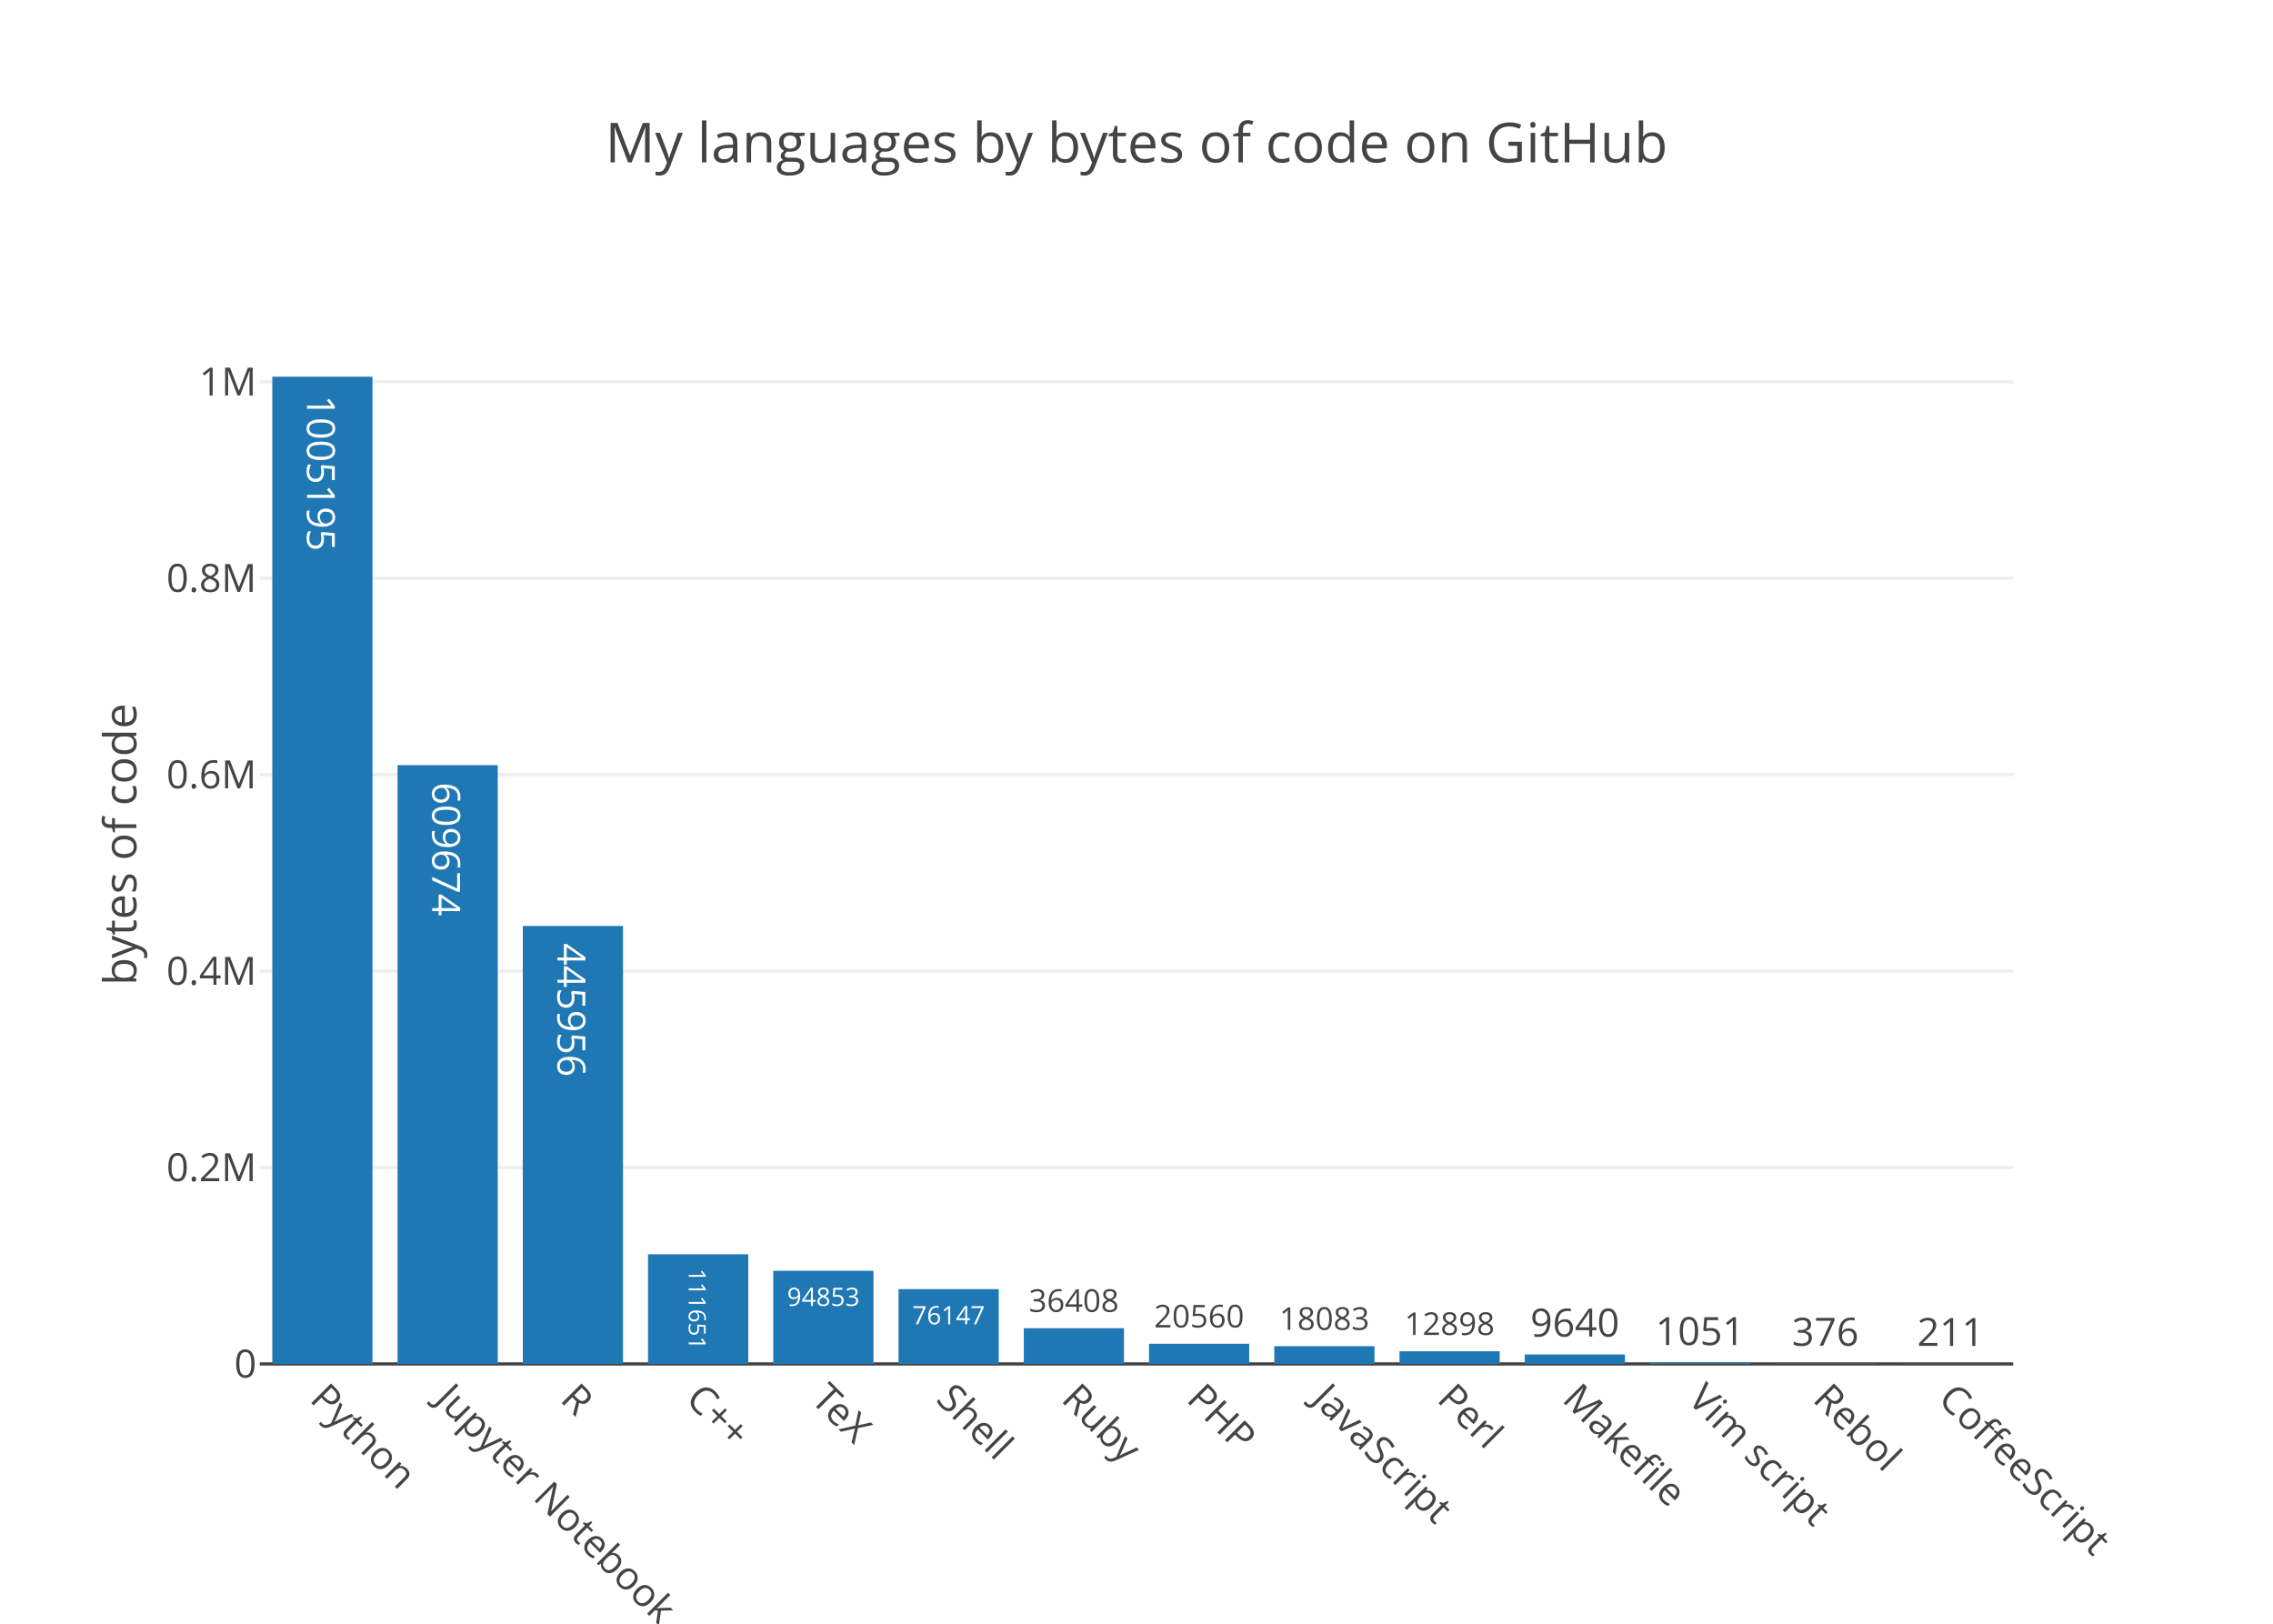
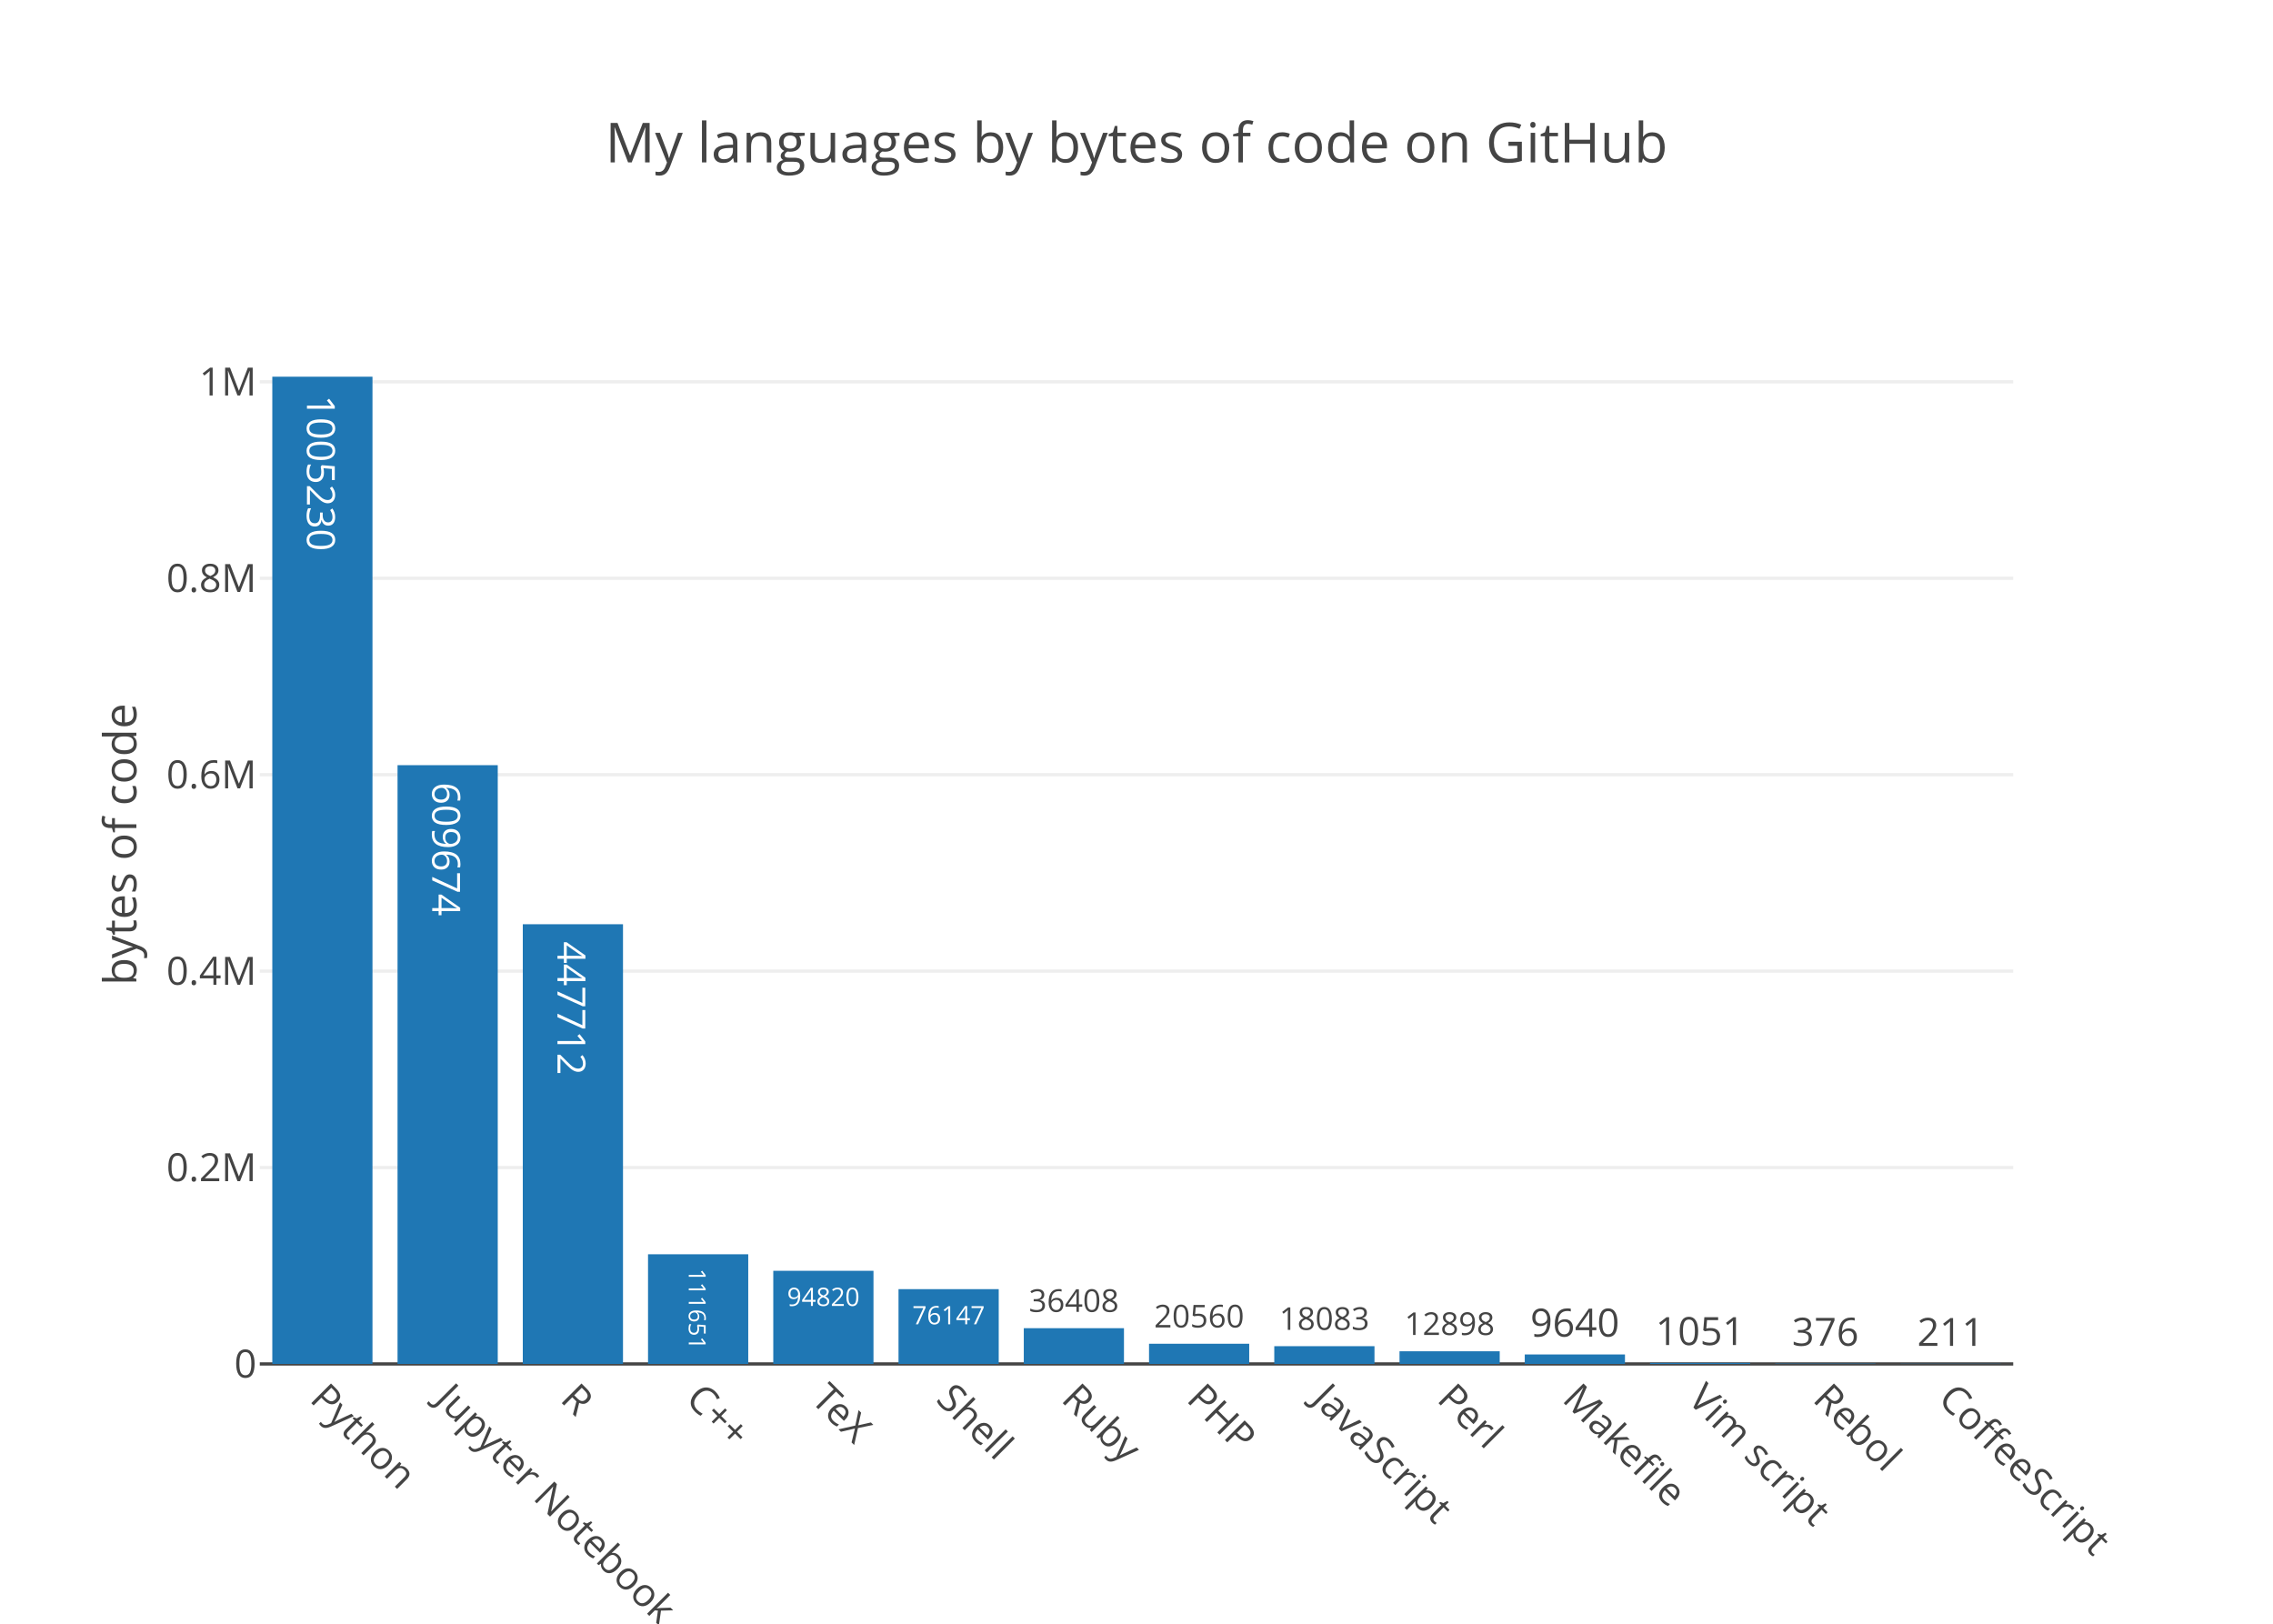
<svg xmlns="http://www.w3.org/2000/svg" class="main-svg" width="700" height="500" viewBox="0 0 700 500">
  <rect x="0" y="0" width="700" height="500" style="fill: rgb(255, 255, 255); fill-opacity: 1;" />
-   <defs id="defs-e62539">
+   <defs id="defs-38a081">
    <g class="clips">
-       <clipPath id="clipe62539xyplot" class="plotclip">
+       <clipPath id="clip38a081xyplot" class="plotclip">
        <rect width="540" height="320" />
      </clipPath>
-       <clipPath class="axesclip" id="clipe62539x">
+       <clipPath class="axesclip" id="clip38a081x">
        <rect x="80" y="0" width="540" height="500" />
      </clipPath>
-       <clipPath class="axesclip" id="clipe62539y">
+       <clipPath class="axesclip" id="clip38a081y">
        <rect x="0" y="100" width="700" height="320" />
      </clipPath>
-       <clipPath class="axesclip" id="clipe62539xy">
+       <clipPath class="axesclip" id="clip38a081xy">
        <rect x="80" y="100" width="540" height="320" />
      </clipPath>
    </g>
    <g class="gradients" />
  </defs>
  <g class="bglayer" />
  <g class="layer-below">
    <g class="imagelayer" />
    <g class="shapelayer" />
  </g>
  <g class="cartesianlayer">
    <g class="subplot xy">
      <g class="layer-subplot">
        <g class="shapelayer" />
        <g class="imagelayer" />
      </g>
      <g class="gridlayer">
        <g class="x" />
        <g class="y">
-           <path class="ygrid crisp" transform="translate(0,359.51)" d="M80,0h540" style="stroke: rgb(238, 238, 238); stroke-opacity: 1; stroke-width: 1px;" />
+           <path class="ygrid crisp" transform="translate(0,359.52)" d="M80,0h540" style="stroke: rgb(238, 238, 238); stroke-opacity: 1; stroke-width: 1px;" />
          <path class="ygrid crisp" transform="translate(0,299.03)" d="M80,0h540" style="stroke: rgb(238, 238, 238); stroke-opacity: 1; stroke-width: 1px;" />
-           <path class="ygrid crisp" transform="translate(0,238.54)" d="M80,0h540" style="stroke: rgb(238, 238, 238); stroke-opacity: 1; stroke-width: 1px;" />
-           <path class="ygrid crisp" transform="translate(0,178.06)" d="M80,0h540" style="stroke: rgb(238, 238, 238); stroke-opacity: 1; stroke-width: 1px;" />
-           <path class="ygrid crisp" transform="translate(0,117.57)" d="M80,0h540" style="stroke: rgb(238, 238, 238); stroke-opacity: 1; stroke-width: 1px;" />
+           <path class="ygrid crisp" transform="translate(0,238.55)" d="M80,0h540" style="stroke: rgb(238, 238, 238); stroke-opacity: 1; stroke-width: 1px;" />
+           <path class="ygrid crisp" transform="translate(0,178.07)" d="M80,0h540" style="stroke: rgb(238, 238, 238); stroke-opacity: 1; stroke-width: 1px;" />
+           <path class="ygrid crisp" transform="translate(0,117.58)" d="M80,0h540" style="stroke: rgb(238, 238, 238); stroke-opacity: 1; stroke-width: 1px;" />
        </g>
      </g>
      <g class="zerolinelayer">
        <path class="yzl zl crisp" transform="translate(0,420)" d="M80,0h540" style="stroke: rgb(68, 68, 68); stroke-opacity: 1; stroke-width: 1px;" />
      </g>
      <path class="xlines-below" />
      <path class="ylines-below" />
      <g class="overlines-below" />
      <g class="xaxislayer-below" />
      <g class="yaxislayer-below" />
      <g class="overaxes-below" />
-       <g class="plot" transform="translate(80, 100)" clip-path="url('#clipe62539xyplot')">
+       <g class="plot" transform="translate(80, 100)" clip-path="url('#clip38a081xyplot')">
        <g class="barlayer mlayer">
          <g class="trace bars" style="opacity: 1;">
            <g class="points">
              <g class="point">
                <path d="M3.86,320V16H34.71V320Z" style="vector-effect: non-scaling-stroke; opacity: 1; stroke-width: 0px; fill: rgb(31, 119, 180); fill-opacity: 1;" />
-                 <text class="bartext bartext-inside" transform="translate(19.27719 50.44531)rotate(90 0.0078125 -4.75) " text-anchor="middle" data-notex="1" x="0" y="0" style="font-family: 'Open Sans', verdana, arial, sans-serif; font-size: 12px; fill: rgb(255, 255, 255); fill-opacity: 1; white-space: pre;">1005195</text>
+                 <text class="bartext bartext-inside" transform="translate(19.27719 50.44531)rotate(90 0.0078125 -4.75) " text-anchor="middle" data-notex="1" x="0" y="0" style="font-family: 'Open Sans', verdana, arial, sans-serif; font-size: 12px; fill: rgb(255, 255, 255); fill-opacity: 1; white-space: pre;">1005230</text>
              </g>
              <g class="point">
                <path d="M42.43,320V135.62H73.29V320Z" style="vector-effect: non-scaling-stroke; opacity: 1; stroke-width: 0px; fill: rgb(31, 119, 180); fill-opacity: 1;" />
                <text class="bartext bartext-inside" transform="translate(57.85219 166.2528)rotate(90 0.0078125 -4.75) " text-anchor="middle" data-notex="1" x="0" y="0" style="font-family: 'Open Sans', verdana, arial, sans-serif; font-size: 12px; fill: rgb(255, 255, 255); fill-opacity: 1; white-space: pre;">609674</text>
              </g>
              <g class="point">
-                 <path d="M81,320V185.13H111.86V320Z" style="vector-effect: non-scaling-stroke; opacity: 1; stroke-width: 0px; fill: rgb(31, 119, 180); fill-opacity: 1;" />
-                 <text class="bartext bartext-inside" transform="translate(96.42219 215.7628)rotate(90 0.0078125 -4.75) " text-anchor="middle" data-notex="1" x="0" y="0" style="font-family: 'Open Sans', verdana, arial, sans-serif; font-size: 12px; fill: rgb(255, 255, 255); fill-opacity: 1; white-space: pre;">445956</text>
+                 <path d="M81,320V184.6H111.86V320Z" style="vector-effect: non-scaling-stroke; opacity: 1; stroke-width: 0px; fill: rgb(31, 119, 180); fill-opacity: 1;" />
+                 <text class="bartext bartext-inside" transform="translate(96.42219 215.2328)rotate(90 0.0078125 -4.75) " text-anchor="middle" data-notex="1" x="0" y="0" style="font-family: 'Open Sans', verdana, arial, sans-serif; font-size: 12px; fill: rgb(255, 255, 255); fill-opacity: 1; white-space: pre;">447712</text>
              </g>
              <g class="point">
                <path d="M119.57,320V286.23H150.43V320Z" style="vector-effect: non-scaling-stroke; opacity: 1; stroke-width: 0px; fill: rgb(31, 119, 180); fill-opacity: 1;" />
                <text class="bartext bartext-inside" transform="translate(134.9953 305.9972)scale(0.6067873) rotate(90 0.0078125 -4.75) " text-anchor="middle" data-notex="1" x="0" y="0" style="font-family: 'Open Sans', verdana, arial, sans-serif; font-size: 12px; fill: rgb(255, 255, 255); fill-opacity: 1; white-space: pre;">111651</text>
              </g>
              <g class="point">
-                 <path d="M158.14,320V291.31H189V320Z" style="vector-effect: non-scaling-stroke; opacity: 1; stroke-width: 0px; fill: rgb(31, 119, 180); fill-opacity: 1;" />
-                 <text class="bartext bartext-inside" transform="translate(173.5649 302.1316)scale(0.6517984) " text-anchor="middle" data-notex="1" x="0" y="0" style="font-family: 'Open Sans', verdana, arial, sans-serif; font-size: 12px; fill: rgb(255, 255, 255); fill-opacity: 1; white-space: pre;">94853</text>
+                 <path d="M158.14,320V291.32H189V320Z" style="vector-effect: non-scaling-stroke; opacity: 1; stroke-width: 0px; fill: rgb(31, 119, 180); fill-opacity: 1;" />
+                 <text class="bartext bartext-inside" transform="translate(173.5649 302.1416)scale(0.6517984) " text-anchor="middle" data-notex="1" x="0" y="0" style="font-family: 'Open Sans', verdana, arial, sans-serif; font-size: 12px; fill: rgb(255, 255, 255); fill-opacity: 1; white-space: pre;">94820</text>
              </g>
              <g class="point">
                <path d="M196.71,320V296.97H227.57V320Z" style="vector-effect: non-scaling-stroke; opacity: 1; stroke-width: 0px; fill: rgb(31, 119, 180); fill-opacity: 1;" />
                <text class="bartext bartext-inside" transform="translate(212.1349 307.7916)scale(0.6517984) " text-anchor="middle" data-notex="1" x="0" y="0" style="font-family: 'Open Sans', verdana, arial, sans-serif; font-size: 12px; fill: rgb(255, 255, 255); fill-opacity: 1; white-space: pre;">76147</text>
              </g>
              <g class="point">
                <path d="M235.29,320V308.99H266.14V320Z" style="vector-effect: non-scaling-stroke; opacity: 1; stroke-width: 0px; fill: rgb(31, 119, 180); fill-opacity: 1;" />
                <text class="bartext bartext-outside" transform="translate(250.7087 303.9679)scale(0.8088488) " text-anchor="middle" data-notex="1" x="0" y="0" style="font-family: 'Open Sans', verdana, arial, sans-serif; font-size: 12px; fill: rgb(68, 68, 68); fill-opacity: 1; white-space: pre;">36408</text>
              </g>
              <g class="point">
                <path d="M273.86,320V313.78H304.71V320Z" style="vector-effect: non-scaling-stroke; opacity: 1; stroke-width: 0px; fill: rgb(31, 119, 180); fill-opacity: 1;" />
                <text class="bartext bartext-outside" transform="translate(289.2787 308.7579)scale(0.8088488) " text-anchor="middle" data-notex="1" x="0" y="0" style="font-family: 'Open Sans', verdana, arial, sans-serif; font-size: 12px; fill: rgb(68, 68, 68); fill-opacity: 1; white-space: pre;">20560</text>
              </g>
              <g class="point">
                <path d="M312.43,320V314.53H343.29V320Z" style="vector-effect: non-scaling-stroke; opacity: 1; stroke-width: 0px; fill: rgb(31, 119, 180); fill-opacity: 1;" />
                <text class="bartext bartext-outside" transform="translate(327.8537 309.5072)scale(0.809111) " text-anchor="middle" data-notex="1" x="0" y="0" style="font-family: 'Open Sans', verdana, arial, sans-serif; font-size: 12px; fill: rgb(68, 68, 68); fill-opacity: 1; white-space: pre;">18083</text>
              </g>
              <g class="point">
                <path d="M351,320V316.1H381.86V320Z" style="vector-effect: non-scaling-stroke; opacity: 1; stroke-width: 0px; fill: rgb(31, 119, 180); fill-opacity: 1;" />
                <text class="bartext bartext-outside" transform="translate(366.4237 311.0772)scale(0.809111) " text-anchor="middle" data-notex="1" x="0" y="0" style="font-family: 'Open Sans', verdana, arial, sans-serif; font-size: 12px; fill: rgb(68, 68, 68); fill-opacity: 1; white-space: pre;">12898</text>
              </g>
              <g class="point">
                <path d="M389.57,320V317.08H420.43V320Z" style="vector-effect: non-scaling-stroke; opacity: 1; stroke-width: 0px; fill: rgb(31, 119, 180); fill-opacity: 1;" />
                <text class="bartext bartext-outside" transform="translate(404.9922 311.58)" text-anchor="middle" data-notex="1" x="0" y="0" style="font-family: 'Open Sans', verdana, arial, sans-serif; font-size: 12px; fill: rgb(68, 68, 68); fill-opacity: 1; white-space: pre;">9640</text>
              </g>
              <g class="point">
                <path d="M428.14,320V319.68H459V320Z" style="vector-effect: non-scaling-stroke; opacity: 1; stroke-width: 0px; fill: rgb(31, 119, 180); fill-opacity: 1;" />
                <text class="bartext bartext-outside" transform="translate(443.5622 314.18)" text-anchor="middle" data-notex="1" x="0" y="0" style="font-family: 'Open Sans', verdana, arial, sans-serif; font-size: 12px; fill: rgb(68, 68, 68); fill-opacity: 1; white-space: pre;">1051</text>
              </g>
              <g class="point">
                <path d="M466.71,320V319.89H497.57V320Z" style="vector-effect: non-scaling-stroke; opacity: 1; stroke-width: 0px; fill: rgb(31, 119, 180); fill-opacity: 1;" />
                <text class="bartext bartext-outside" transform="translate(482.14 314.39)" text-anchor="middle" data-notex="1" x="0" y="0" style="font-family: 'Open Sans', verdana, arial, sans-serif; font-size: 12px; fill: rgb(68, 68, 68); fill-opacity: 1; white-space: pre;">376</text>
              </g>
              <g class="point">
                <path d="M505.29,320V319.94H536.14V320Z" style="vector-effect: non-scaling-stroke; opacity: 1; stroke-width: 0px; fill: rgb(31, 119, 180); fill-opacity: 1;" />
                <text class="bartext bartext-outside" transform="translate(520.715 314.44)" text-anchor="middle" data-notex="1" x="0" y="0" style="font-family: 'Open Sans', verdana, arial, sans-serif; font-size: 12px; fill: rgb(68, 68, 68); fill-opacity: 1; white-space: pre;">211</text>
              </g>
            </g>
          </g>
        </g>
      </g>
      <g class="overplot" />
      <path class="xlines-above crisp" d="M0,0" style="fill: none;" />
      <path class="ylines-above crisp" d="M0,0" style="fill: none;" />
      <g class="overlines-above" />
      <g class="xaxislayer-above">
        <g class="xtick">
          <text text-anchor="start" x="0" y="433" transform="translate(99.29,0) rotate(45,0,427)" style="font-family: 'Open Sans', verdana, arial, sans-serif; font-size: 12px; fill: rgb(68, 68, 68); fill-opacity: 1; white-space: pre;">Python</text>
        </g>
        <g class="xtick">
          <text text-anchor="start" x="0" y="433" transform="translate(137.86,0) rotate(45,0,427)" style="font-family: 'Open Sans', verdana, arial, sans-serif; font-size: 12px; fill: rgb(68, 68, 68); fill-opacity: 1; white-space: pre;">Jupyter Notebook</text>
        </g>
        <g class="xtick">
          <text text-anchor="start" x="0" y="433" transform="translate(176.43,0) rotate(45,0,427)" style="font-family: 'Open Sans', verdana, arial, sans-serif; font-size: 12px; fill: rgb(68, 68, 68); fill-opacity: 1; white-space: pre;">R</text>
        </g>
        <g class="xtick">
          <text text-anchor="start" x="0" y="433" transform="translate(215,0) rotate(45,0,427)" style="font-family: 'Open Sans', verdana, arial, sans-serif; font-size: 12px; fill: rgb(68, 68, 68); fill-opacity: 1; white-space: pre;">C++</text>
        </g>
        <g class="xtick">
          <text text-anchor="start" x="0" y="433" transform="translate(253.57,0) rotate(45,0,427)" style="font-family: 'Open Sans', verdana, arial, sans-serif; font-size: 12px; fill: rgb(68, 68, 68); fill-opacity: 1; white-space: pre;">TeX</text>
        </g>
        <g class="xtick">
          <text text-anchor="start" x="0" y="433" transform="translate(292.14,0) rotate(45,0,427)" style="font-family: 'Open Sans', verdana, arial, sans-serif; font-size: 12px; fill: rgb(68, 68, 68); fill-opacity: 1; white-space: pre;">Shell</text>
        </g>
        <g class="xtick">
          <text text-anchor="start" x="0" y="433" transform="translate(330.71,0) rotate(45,0,427)" style="font-family: 'Open Sans', verdana, arial, sans-serif; font-size: 12px; fill: rgb(68, 68, 68); fill-opacity: 1; white-space: pre;">Ruby</text>
        </g>
        <g class="xtick">
          <text text-anchor="start" x="0" y="433" transform="translate(369.29,0) rotate(45,0,427)" style="font-family: 'Open Sans', verdana, arial, sans-serif; font-size: 12px; fill: rgb(68, 68, 68); fill-opacity: 1; white-space: pre;">PHP</text>
        </g>
        <g class="xtick">
          <text text-anchor="start" x="0" y="433" transform="translate(407.86,0) rotate(45,0,427)" style="font-family: 'Open Sans', verdana, arial, sans-serif; font-size: 12px; fill: rgb(68, 68, 68); fill-opacity: 1; white-space: pre;">JavaScript</text>
        </g>
        <g class="xtick">
          <text text-anchor="start" x="0" y="433" transform="translate(446.43,0) rotate(45,0,427)" style="font-family: 'Open Sans', verdana, arial, sans-serif; font-size: 12px; fill: rgb(68, 68, 68); fill-opacity: 1; white-space: pre;">Perl</text>
        </g>
        <g class="xtick">
          <text text-anchor="start" x="0" y="433" transform="translate(485,0) rotate(45,0,427)" style="font-family: 'Open Sans', verdana, arial, sans-serif; font-size: 12px; fill: rgb(68, 68, 68); fill-opacity: 1; white-space: pre;">Makefile</text>
        </g>
        <g class="xtick">
          <text text-anchor="start" x="0" y="433" transform="translate(523.57,0) rotate(45,0,427)" style="font-family: 'Open Sans', verdana, arial, sans-serif; font-size: 12px; fill: rgb(68, 68, 68); fill-opacity: 1; white-space: pre;">Vim script</text>
        </g>
        <g class="xtick">
          <text text-anchor="start" x="0" y="433" transform="translate(562.14,0) rotate(45,0,427)" style="font-family: 'Open Sans', verdana, arial, sans-serif; font-size: 12px; fill: rgb(68, 68, 68); fill-opacity: 1; white-space: pre;">Rebol</text>
        </g>
        <g class="xtick">
          <text text-anchor="start" x="0" y="433" transform="translate(600.71,0) rotate(45,0,427)" style="font-family: 'Open Sans', verdana, arial, sans-serif; font-size: 12px; fill: rgb(68, 68, 68); fill-opacity: 1; white-space: pre;">CoffeeScript</text>
        </g>
      </g>
      <g class="yaxislayer-above">
        <g class="ytick">
          <text text-anchor="end" x="79" y="4.2" transform="translate(0,420)" style="font-family: 'Open Sans', verdana, arial, sans-serif; font-size: 12px; fill: rgb(68, 68, 68); fill-opacity: 1; white-space: pre;">0</text>
        </g>
        <g class="ytick">
-           <text text-anchor="end" x="79" y="4.2" transform="translate(0,359.51)" style="font-family: 'Open Sans', verdana, arial, sans-serif; font-size: 12px; fill: rgb(68, 68, 68); fill-opacity: 1; white-space: pre;">0.2M</text>
+           <text text-anchor="end" x="79" y="4.2" transform="translate(0,359.52)" style="font-family: 'Open Sans', verdana, arial, sans-serif; font-size: 12px; fill: rgb(68, 68, 68); fill-opacity: 1; white-space: pre;">0.2M</text>
        </g>
        <g class="ytick">
          <text text-anchor="end" x="79" y="4.2" transform="translate(0,299.03)" style="font-family: 'Open Sans', verdana, arial, sans-serif; font-size: 12px; fill: rgb(68, 68, 68); fill-opacity: 1; white-space: pre;">0.4M</text>
        </g>
        <g class="ytick">
-           <text text-anchor="end" x="79" y="4.2" transform="translate(0,238.54)" style="font-family: 'Open Sans', verdana, arial, sans-serif; font-size: 12px; fill: rgb(68, 68, 68); fill-opacity: 1; white-space: pre;">0.6M</text>
-         </g>
-         <g class="ytick">
-           <text text-anchor="end" x="79" y="4.2" transform="translate(0,178.06)" style="font-family: 'Open Sans', verdana, arial, sans-serif; font-size: 12px; fill: rgb(68, 68, 68); fill-opacity: 1; white-space: pre;">0.8M</text>
-         </g>
-         <g class="ytick">
-           <text text-anchor="end" x="79" y="4.2" transform="translate(0,117.57)" style="font-family: 'Open Sans', verdana, arial, sans-serif; font-size: 12px; fill: rgb(68, 68, 68); fill-opacity: 1; white-space: pre;">1M</text>
+           <text text-anchor="end" x="79" y="4.2" transform="translate(0,238.55)" style="font-family: 'Open Sans', verdana, arial, sans-serif; font-size: 12px; fill: rgb(68, 68, 68); fill-opacity: 1; white-space: pre;">0.6M</text>
+         </g>
+         <g class="ytick">
+           <text text-anchor="end" x="79" y="4.2" transform="translate(0,178.07)" style="font-family: 'Open Sans', verdana, arial, sans-serif; font-size: 12px; fill: rgb(68, 68, 68); fill-opacity: 1; white-space: pre;">0.8M</text>
+         </g>
+         <g class="ytick">
+           <text text-anchor="end" x="79" y="4.2" transform="translate(0,117.58)" style="font-family: 'Open Sans', verdana, arial, sans-serif; font-size: 12px; fill: rgb(68, 68, 68); fill-opacity: 1; white-space: pre;">1M</text>
        </g>
      </g>
      <g class="overaxes-above" />
    </g>
  </g>
  <g class="polarlayer" />
  <g class="ternarylayer" />
  <g class="geolayer" />
  <g class="pielayer" />
  <g class="sunburstlayer" />
  <g class="glimages" />
-   <defs id="topdefs-e62539">
+   <defs id="topdefs-38a081">
    <g class="clips" />
  </defs>
  <g class="layer-above">
    <g class="imagelayer" />
    <g class="shapelayer" />
  </g>
  <g class="infolayer">
    <g class="g-gtitle">
      <text class="gtitle" x="350" y="50" text-anchor="middle" dy="0em" style="font-family: 'Open Sans', verdana, arial, sans-serif; font-size: 17px; fill: rgb(68, 68, 68); opacity: 1; font-weight: normal; white-space: pre;">My languages by bytes of code on GitHub</text>
    </g>
    <g class="g-xtitle" />
    <g class="g-ytitle">
      <text class="ytitle" transform="rotate(-90,42,260)" x="42" y="260" text-anchor="middle" style="font-family: 'Open Sans', verdana, arial, sans-serif; font-size: 14px; fill: rgb(68, 68, 68); opacity: 1; font-weight: normal; white-space: pre;">bytes of code</text>
    </g>
  </g>
</svg>
